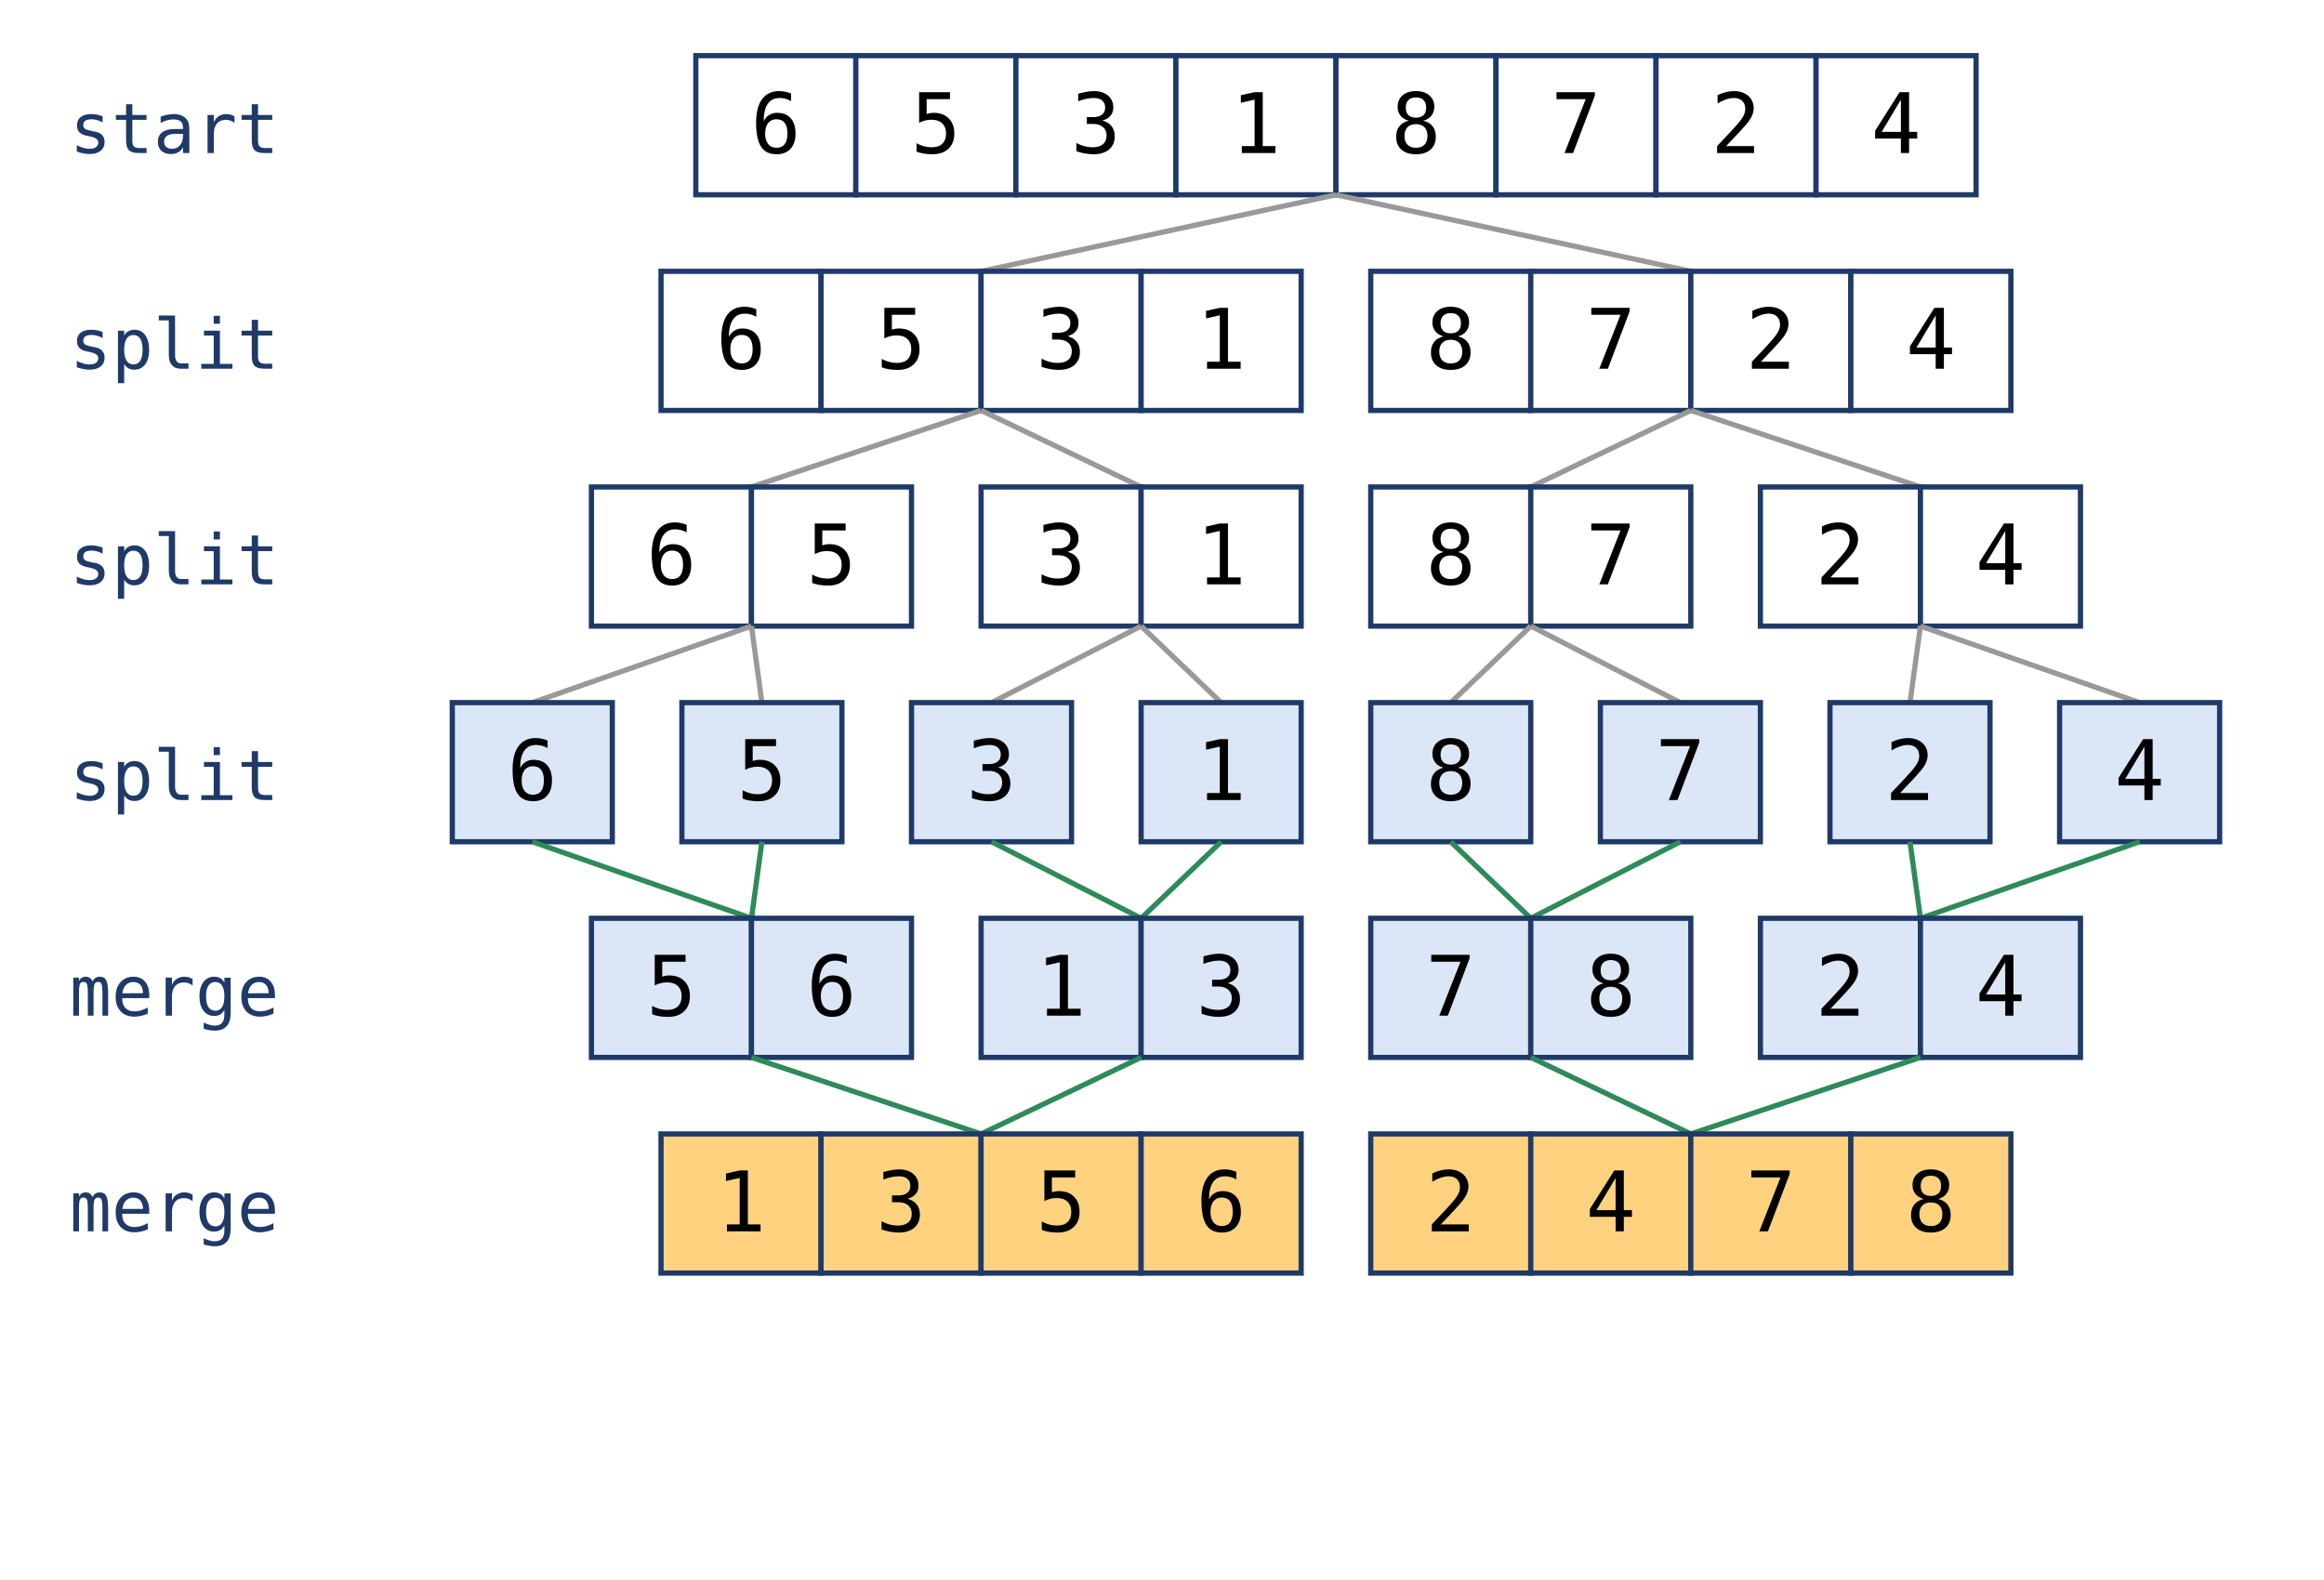
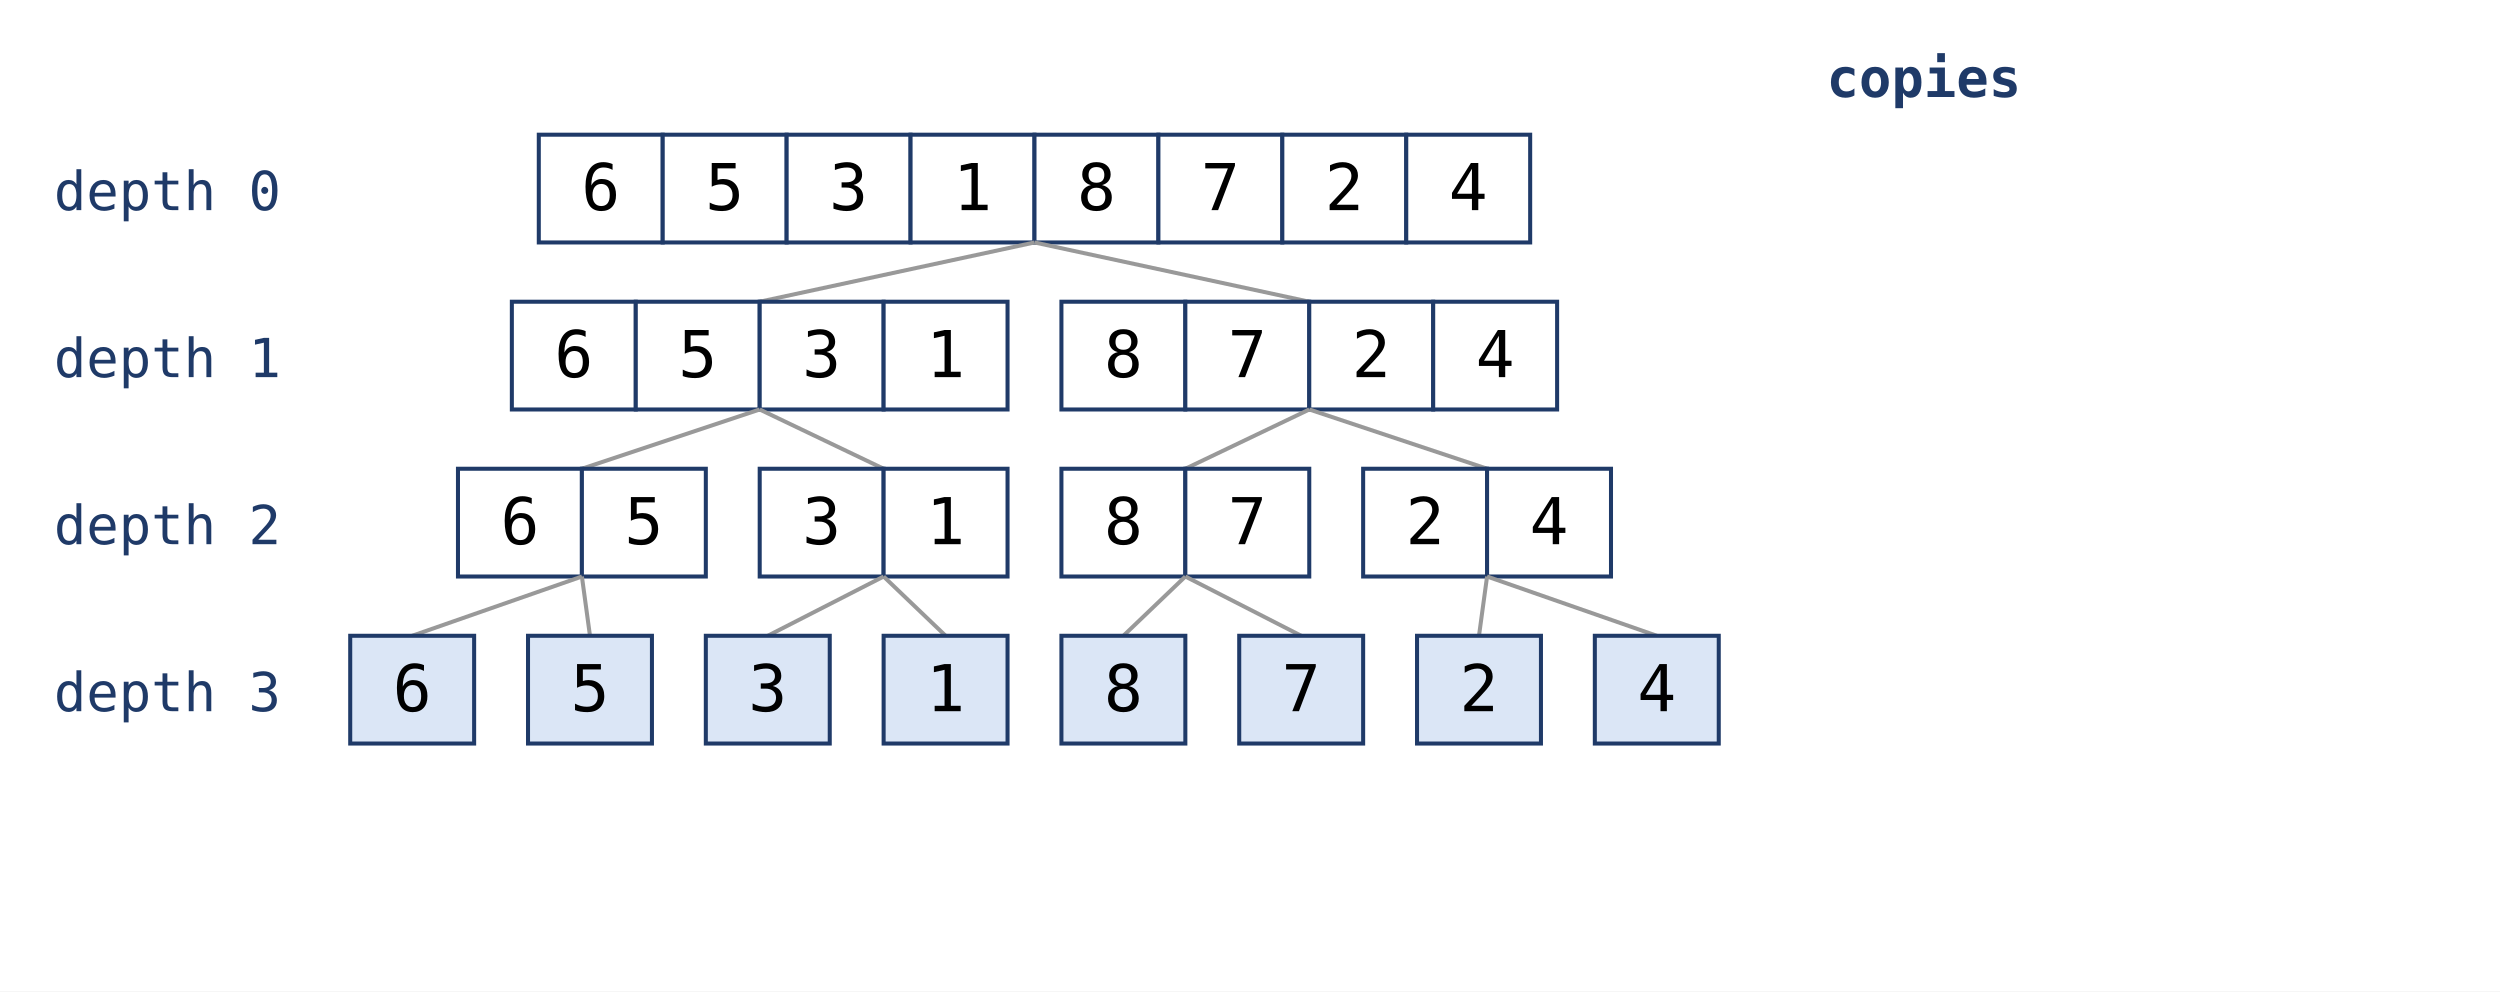
- <svg xmlns="http://www.w3.org/2000/svg" width="668" height="454" viewBox="0 0 668 454" font-family="Consolas, monospace" font-size="24">
-   <rect width="668" height="454" fill="#ffffff" />
-   <text x="20" y="44" font-size="20" fill="#1f3a68">start</text>
-   <rect x="200.0" y="16" width="46" height="40" fill="#ffffff" stroke="#1f3a68" stroke-width="1.5" />
-   <text x="223.0" y="44.0" text-anchor="middle" fill="#000000">6</text>
-   <rect x="246.0" y="16" width="46" height="40" fill="#ffffff" stroke="#1f3a68" stroke-width="1.5" />
-   <text x="269.0" y="44.0" text-anchor="middle" fill="#000000">5</text>
-   <rect x="292.0" y="16" width="46" height="40" fill="#ffffff" stroke="#1f3a68" stroke-width="1.5" />
-   <text x="315.0" y="44.0" text-anchor="middle" fill="#000000">3</text>
-   <rect x="338.0" y="16" width="46" height="40" fill="#ffffff" stroke="#1f3a68" stroke-width="1.5" />
-   <text x="361.0" y="44.0" text-anchor="middle" fill="#000000">1</text>
-   <rect x="384.0" y="16" width="46" height="40" fill="#ffffff" stroke="#1f3a68" stroke-width="1.5" />
-   <text x="407.0" y="44.0" text-anchor="middle" fill="#000000">8</text>
-   <rect x="430.0" y="16" width="46" height="40" fill="#ffffff" stroke="#1f3a68" stroke-width="1.5" />
-   <text x="453.0" y="44.0" text-anchor="middle" fill="#000000">7</text>
-   <rect x="476.0" y="16" width="46" height="40" fill="#ffffff" stroke="#1f3a68" stroke-width="1.5" />
-   <text x="499.0" y="44.0" text-anchor="middle" fill="#000000">2</text>
-   <rect x="522.0" y="16" width="46" height="40" fill="#ffffff" stroke="#1f3a68" stroke-width="1.5" />
-   <text x="545.0" y="44.0" text-anchor="middle" fill="#000000">4</text>
-   <text x="20" y="106" font-size="20" fill="#1f3a68">split</text>
-   <line x1="384.0" y1="56" x2="282.0" y2="78" stroke="#999999" stroke-width="1.5" />
-   <line x1="384.0" y1="56" x2="486.0" y2="78" stroke="#999999" stroke-width="1.5" />
-   <rect x="190.0" y="78" width="46" height="40" fill="#ffffff" stroke="#1f3a68" stroke-width="1.5" />
-   <text x="213.0" y="106.0" text-anchor="middle" fill="#000000">6</text>
-   <rect x="236.0" y="78" width="46" height="40" fill="#ffffff" stroke="#1f3a68" stroke-width="1.5" />
-   <text x="259.0" y="106.0" text-anchor="middle" fill="#000000">5</text>
-   <rect x="282.0" y="78" width="46" height="40" fill="#ffffff" stroke="#1f3a68" stroke-width="1.5" />
-   <text x="305.0" y="106.0" text-anchor="middle" fill="#000000">3</text>
-   <rect x="328.0" y="78" width="46" height="40" fill="#ffffff" stroke="#1f3a68" stroke-width="1.5" />
-   <text x="351.0" y="106.0" text-anchor="middle" fill="#000000">1</text>
-   <rect x="394.0" y="78" width="46" height="40" fill="#ffffff" stroke="#1f3a68" stroke-width="1.5" />
-   <text x="417.0" y="106.0" text-anchor="middle" fill="#000000">8</text>
-   <rect x="440.0" y="78" width="46" height="40" fill="#ffffff" stroke="#1f3a68" stroke-width="1.5" />
-   <text x="463.0" y="106.0" text-anchor="middle" fill="#000000">7</text>
-   <rect x="486.0" y="78" width="46" height="40" fill="#ffffff" stroke="#1f3a68" stroke-width="1.5" />
-   <text x="509.0" y="106.0" text-anchor="middle" fill="#000000">2</text>
-   <rect x="532.0" y="78" width="46" height="40" fill="#ffffff" stroke="#1f3a68" stroke-width="1.5" />
-   <text x="555.0" y="106.0" text-anchor="middle" fill="#000000">4</text>
-   <text x="20" y="168" font-size="20" fill="#1f3a68">split</text>
-   <line x1="282.0" y1="118" x2="216.0" y2="140" stroke="#999999" stroke-width="1.5" />
-   <line x1="282.0" y1="118" x2="328.0" y2="140" stroke="#999999" stroke-width="1.5" />
-   <line x1="486.0" y1="118" x2="440.0" y2="140" stroke="#999999" stroke-width="1.5" />
-   <line x1="486.0" y1="118" x2="552.0" y2="140" stroke="#999999" stroke-width="1.5" />
-   <rect x="170.0" y="140" width="46" height="40" fill="#ffffff" stroke="#1f3a68" stroke-width="1.5" />
-   <text x="193.0" y="168.0" text-anchor="middle" fill="#000000">6</text>
-   <rect x="216.0" y="140" width="46" height="40" fill="#ffffff" stroke="#1f3a68" stroke-width="1.5" />
-   <text x="239.0" y="168.0" text-anchor="middle" fill="#000000">5</text>
-   <rect x="282.0" y="140" width="46" height="40" fill="#ffffff" stroke="#1f3a68" stroke-width="1.5" />
-   <text x="305.0" y="168.0" text-anchor="middle" fill="#000000">3</text>
-   <rect x="328.0" y="140" width="46" height="40" fill="#ffffff" stroke="#1f3a68" stroke-width="1.5" />
-   <text x="351.0" y="168.0" text-anchor="middle" fill="#000000">1</text>
-   <rect x="394.0" y="140" width="46" height="40" fill="#ffffff" stroke="#1f3a68" stroke-width="1.5" />
-   <text x="417.0" y="168.0" text-anchor="middle" fill="#000000">8</text>
-   <rect x="440.0" y="140" width="46" height="40" fill="#ffffff" stroke="#1f3a68" stroke-width="1.5" />
-   <text x="463.0" y="168.0" text-anchor="middle" fill="#000000">7</text>
-   <rect x="506.0" y="140" width="46" height="40" fill="#ffffff" stroke="#1f3a68" stroke-width="1.5" />
-   <text x="529.0" y="168.0" text-anchor="middle" fill="#000000">2</text>
-   <rect x="552.0" y="140" width="46" height="40" fill="#ffffff" stroke="#1f3a68" stroke-width="1.5" />
-   <text x="575.0" y="168.0" text-anchor="middle" fill="#000000">4</text>
-   <text x="20" y="230" font-size="20" fill="#1f3a68">split</text>
-   <line x1="216.0" y1="180" x2="153.0" y2="202" stroke="#999999" stroke-width="1.5" />
-   <line x1="216.0" y1="180" x2="219.0" y2="202" stroke="#999999" stroke-width="1.5" />
-   <line x1="328.0" y1="180" x2="285.0" y2="202" stroke="#999999" stroke-width="1.5" />
-   <line x1="328.0" y1="180" x2="351.0" y2="202" stroke="#999999" stroke-width="1.5" />
-   <line x1="440.0" y1="180" x2="417.0" y2="202" stroke="#999999" stroke-width="1.5" />
-   <line x1="440.0" y1="180" x2="483.0" y2="202" stroke="#999999" stroke-width="1.5" />
-   <line x1="552.0" y1="180" x2="549.0" y2="202" stroke="#999999" stroke-width="1.5" />
-   <line x1="552.0" y1="180" x2="615.0" y2="202" stroke="#999999" stroke-width="1.5" />
-   <rect x="130.0" y="202" width="46" height="40" fill="#dbe6f6" stroke="#1f3a68" stroke-width="1.5" />
-   <text x="153.0" y="230.0" text-anchor="middle" fill="#000000">6</text>
-   <rect x="196.0" y="202" width="46" height="40" fill="#dbe6f6" stroke="#1f3a68" stroke-width="1.5" />
-   <text x="219.0" y="230.0" text-anchor="middle" fill="#000000">5</text>
-   <rect x="262.0" y="202" width="46" height="40" fill="#dbe6f6" stroke="#1f3a68" stroke-width="1.5" />
-   <text x="285.0" y="230.0" text-anchor="middle" fill="#000000">3</text>
-   <rect x="328.0" y="202" width="46" height="40" fill="#dbe6f6" stroke="#1f3a68" stroke-width="1.5" />
-   <text x="351.0" y="230.0" text-anchor="middle" fill="#000000">1</text>
-   <rect x="394.0" y="202" width="46" height="40" fill="#dbe6f6" stroke="#1f3a68" stroke-width="1.5" />
-   <text x="417.0" y="230.0" text-anchor="middle" fill="#000000">8</text>
-   <rect x="460.0" y="202" width="46" height="40" fill="#dbe6f6" stroke="#1f3a68" stroke-width="1.5" />
-   <text x="483.0" y="230.0" text-anchor="middle" fill="#000000">7</text>
-   <rect x="526.0" y="202" width="46" height="40" fill="#dbe6f6" stroke="#1f3a68" stroke-width="1.5" />
-   <text x="549.0" y="230.0" text-anchor="middle" fill="#000000">2</text>
-   <rect x="592.0" y="202" width="46" height="40" fill="#dbe6f6" stroke="#1f3a68" stroke-width="1.5" />
-   <text x="615.0" y="230.0" text-anchor="middle" fill="#000000">4</text>
-   <text x="20" y="292" font-size="20" fill="#1f3a68">merge</text>
-   <line x1="153.0" y1="242" x2="216.0" y2="264" stroke="#2e8b57" stroke-width="1.5" />
-   <line x1="219.0" y1="242" x2="216.0" y2="264" stroke="#2e8b57" stroke-width="1.5" />
-   <line x1="285.0" y1="242" x2="328.0" y2="264" stroke="#2e8b57" stroke-width="1.5" />
-   <line x1="351.0" y1="242" x2="328.0" y2="264" stroke="#2e8b57" stroke-width="1.5" />
-   <line x1="417.0" y1="242" x2="440.0" y2="264" stroke="#2e8b57" stroke-width="1.5" />
-   <line x1="483.0" y1="242" x2="440.0" y2="264" stroke="#2e8b57" stroke-width="1.5" />
-   <line x1="549.0" y1="242" x2="552.0" y2="264" stroke="#2e8b57" stroke-width="1.5" />
-   <line x1="615.0" y1="242" x2="552.0" y2="264" stroke="#2e8b57" stroke-width="1.5" />
-   <rect x="170.0" y="264" width="46" height="40" fill="#dbe6f6" stroke="#1f3a68" stroke-width="1.5" />
-   <text x="193.0" y="292.0" text-anchor="middle" fill="#000000">5</text>
-   <rect x="216.0" y="264" width="46" height="40" fill="#dbe6f6" stroke="#1f3a68" stroke-width="1.5" />
-   <text x="239.0" y="292.0" text-anchor="middle" fill="#000000">6</text>
-   <rect x="282.0" y="264" width="46" height="40" fill="#dbe6f6" stroke="#1f3a68" stroke-width="1.5" />
-   <text x="305.0" y="292.0" text-anchor="middle" fill="#000000">1</text>
-   <rect x="328.0" y="264" width="46" height="40" fill="#dbe6f6" stroke="#1f3a68" stroke-width="1.5" />
-   <text x="351.0" y="292.0" text-anchor="middle" fill="#000000">3</text>
-   <rect x="394.0" y="264" width="46" height="40" fill="#dbe6f6" stroke="#1f3a68" stroke-width="1.5" />
-   <text x="417.0" y="292.0" text-anchor="middle" fill="#000000">7</text>
-   <rect x="440.0" y="264" width="46" height="40" fill="#dbe6f6" stroke="#1f3a68" stroke-width="1.5" />
-   <text x="463.0" y="292.0" text-anchor="middle" fill="#000000">8</text>
-   <rect x="506.0" y="264" width="46" height="40" fill="#dbe6f6" stroke="#1f3a68" stroke-width="1.5" />
-   <text x="529.0" y="292.0" text-anchor="middle" fill="#000000">2</text>
-   <rect x="552.0" y="264" width="46" height="40" fill="#dbe6f6" stroke="#1f3a68" stroke-width="1.5" />
-   <text x="575.0" y="292.0" text-anchor="middle" fill="#000000">4</text>
-   <text x="20" y="354" font-size="20" fill="#1f3a68">merge</text>
-   <line x1="216.0" y1="304" x2="282.0" y2="326" stroke="#2e8b57" stroke-width="1.5" />
-   <line x1="328.0" y1="304" x2="282.0" y2="326" stroke="#2e8b57" stroke-width="1.5" />
-   <line x1="440.0" y1="304" x2="486.0" y2="326" stroke="#2e8b57" stroke-width="1.5" />
-   <line x1="552.0" y1="304" x2="486.0" y2="326" stroke="#2e8b57" stroke-width="1.5" />
-   <rect x="190.0" y="326" width="46" height="40" fill="#ffd27f" stroke="#1f3a68" stroke-width="1.5" />
-   <text x="213.0" y="354.0" text-anchor="middle" fill="#000000">1</text>
-   <rect x="236.0" y="326" width="46" height="40" fill="#ffd27f" stroke="#1f3a68" stroke-width="1.5" />
-   <text x="259.0" y="354.0" text-anchor="middle" fill="#000000">3</text>
-   <rect x="282.0" y="326" width="46" height="40" fill="#ffd27f" stroke="#1f3a68" stroke-width="1.5" />
-   <text x="305.0" y="354.0" text-anchor="middle" fill="#000000">5</text>
-   <rect x="328.0" y="326" width="46" height="40" fill="#ffd27f" stroke="#1f3a68" stroke-width="1.5" />
-   <text x="351.0" y="354.0" text-anchor="middle" fill="#000000">6</text>
-   <rect x="394.0" y="326" width="46" height="40" fill="#ffd27f" stroke="#1f3a68" stroke-width="1.5" />
-   <text x="417.0" y="354.0" text-anchor="middle" fill="#000000">2</text>
-   <rect x="440.0" y="326" width="46" height="40" fill="#ffd27f" stroke="#1f3a68" stroke-width="1.5" />
-   <text x="463.0" y="354.0" text-anchor="middle" fill="#000000">4</text>
-   <rect x="486.0" y="326" width="46" height="40" fill="#ffd27f" stroke="#1f3a68" stroke-width="1.5" />
-   <text x="509.0" y="354.0" text-anchor="middle" fill="#000000">7</text>
-   <rect x="532.0" y="326" width="46" height="40" fill="#ffd27f" stroke="#1f3a68" stroke-width="1.5" />
-   <text x="555.0" y="354.0" text-anchor="middle" fill="#000000">8</text>
+ <svg xmlns="http://www.w3.org/2000/svg" width="928" height="368" viewBox="0 0 928 368" font-family="Consolas, monospace" font-size="24">
+   <rect width="928" height="368" fill="#ffffff" />
+   <g transform="translate(0, 34)">
+     <text x="678" y="2" font-size="20" fill="#1f3a68" font-weight="bold">copies</text>
+     <text x="20" y="44" font-size="20" fill="#1f3a68">depth 0</text>
+     <text x="20" y="106" font-size="20" fill="#1f3a68">depth 1</text>
+     <text x="20" y="168" font-size="20" fill="#1f3a68">depth 2</text>
+     <text x="20" y="230" font-size="20" fill="#1f3a68">depth 3</text>
+     <rect x="200.0" y="16" width="46" height="40" fill="#ffffff" stroke="#1f3a68" stroke-width="1.5" />
+     <text x="223.0" y="44.0" text-anchor="middle" fill="#000000">6</text>
+     <rect x="246.0" y="16" width="46" height="40" fill="#ffffff" stroke="#1f3a68" stroke-width="1.5" />
+     <text x="269.0" y="44.0" text-anchor="middle" fill="#000000">5</text>
+     <rect x="292.0" y="16" width="46" height="40" fill="#ffffff" stroke="#1f3a68" stroke-width="1.5" />
+     <text x="315.0" y="44.0" text-anchor="middle" fill="#000000">3</text>
+     <rect x="338.0" y="16" width="46" height="40" fill="#ffffff" stroke="#1f3a68" stroke-width="1.5" />
+     <text x="361.0" y="44.0" text-anchor="middle" fill="#000000">1</text>
+     <rect x="384.0" y="16" width="46" height="40" fill="#ffffff" stroke="#1f3a68" stroke-width="1.5" />
+     <text x="407.0" y="44.0" text-anchor="middle" fill="#000000">8</text>
+     <rect x="430.0" y="16" width="46" height="40" fill="#ffffff" stroke="#1f3a68" stroke-width="1.5" />
+     <text x="453.0" y="44.0" text-anchor="middle" fill="#000000">7</text>
+     <rect x="476.0" y="16" width="46" height="40" fill="#ffffff" stroke="#1f3a68" stroke-width="1.5" />
+     <text x="499.0" y="44.0" text-anchor="middle" fill="#000000">2</text>
+     <rect x="522.0" y="16" width="46" height="40" fill="#ffffff" stroke="#1f3a68" stroke-width="1.5" />
+     <text x="545.0" y="44.0" text-anchor="middle" fill="#000000">4</text>
+     <line x1="384.0" y1="56" x2="282.0" y2="78" stroke="#999999" stroke-width="1.5" />
+     <line x1="384.0" y1="56" x2="486.0" y2="78" stroke="#999999" stroke-width="1.5" />
+     <rect x="190.0" y="78" width="46" height="40" fill="#ffffff" stroke="#1f3a68" stroke-width="1.5" />
+     <text x="213.0" y="106.0" text-anchor="middle" fill="#000000">6</text>
+     <rect x="236.0" y="78" width="46" height="40" fill="#ffffff" stroke="#1f3a68" stroke-width="1.5" />
+     <text x="259.0" y="106.0" text-anchor="middle" fill="#000000">5</text>
+     <rect x="282.0" y="78" width="46" height="40" fill="#ffffff" stroke="#1f3a68" stroke-width="1.5" />
+     <text x="305.0" y="106.0" text-anchor="middle" fill="#000000">3</text>
+     <rect x="328.0" y="78" width="46" height="40" fill="#ffffff" stroke="#1f3a68" stroke-width="1.5" />
+     <text x="351.0" y="106.0" text-anchor="middle" fill="#000000">1</text>
+     <rect x="394.0" y="78" width="46" height="40" fill="#ffffff" stroke="#1f3a68" stroke-width="1.5" />
+     <text x="417.0" y="106.0" text-anchor="middle" fill="#000000">8</text>
+     <rect x="440.0" y="78" width="46" height="40" fill="#ffffff" stroke="#1f3a68" stroke-width="1.5" />
+     <text x="463.0" y="106.0" text-anchor="middle" fill="#000000">7</text>
+     <rect x="486.0" y="78" width="46" height="40" fill="#ffffff" stroke="#1f3a68" stroke-width="1.5" />
+     <text x="509.0" y="106.0" text-anchor="middle" fill="#000000">2</text>
+     <rect x="532.0" y="78" width="46" height="40" fill="#ffffff" stroke="#1f3a68" stroke-width="1.5" />
+     <text x="555.0" y="106.0" text-anchor="middle" fill="#000000">4</text>
+     <line x1="282.0" y1="118" x2="216.0" y2="140" stroke="#999999" stroke-width="1.5" />
+     <line x1="282.0" y1="118" x2="328.0" y2="140" stroke="#999999" stroke-width="1.5" />
+     <line x1="486.0" y1="118" x2="440.0" y2="140" stroke="#999999" stroke-width="1.5" />
+     <line x1="486.0" y1="118" x2="552.0" y2="140" stroke="#999999" stroke-width="1.5" />
+     <rect x="170.0" y="140" width="46" height="40" fill="#ffffff" stroke="#1f3a68" stroke-width="1.5" />
+     <text x="193.0" y="168.0" text-anchor="middle" fill="#000000">6</text>
+     <rect x="216.0" y="140" width="46" height="40" fill="#ffffff" stroke="#1f3a68" stroke-width="1.5" />
+     <text x="239.0" y="168.0" text-anchor="middle" fill="#000000">5</text>
+     <rect x="282.0" y="140" width="46" height="40" fill="#ffffff" stroke="#1f3a68" stroke-width="1.5" />
+     <text x="305.0" y="168.0" text-anchor="middle" fill="#000000">3</text>
+     <rect x="328.0" y="140" width="46" height="40" fill="#ffffff" stroke="#1f3a68" stroke-width="1.5" />
+     <text x="351.0" y="168.0" text-anchor="middle" fill="#000000">1</text>
+     <rect x="394.0" y="140" width="46" height="40" fill="#ffffff" stroke="#1f3a68" stroke-width="1.5" />
+     <text x="417.0" y="168.0" text-anchor="middle" fill="#000000">8</text>
+     <rect x="440.0" y="140" width="46" height="40" fill="#ffffff" stroke="#1f3a68" stroke-width="1.5" />
+     <text x="463.0" y="168.0" text-anchor="middle" fill="#000000">7</text>
+     <rect x="506.0" y="140" width="46" height="40" fill="#ffffff" stroke="#1f3a68" stroke-width="1.5" />
+     <text x="529.0" y="168.0" text-anchor="middle" fill="#000000">2</text>
+     <rect x="552.0" y="140" width="46" height="40" fill="#ffffff" stroke="#1f3a68" stroke-width="1.5" />
+     <text x="575.0" y="168.0" text-anchor="middle" fill="#000000">4</text>
+     <line x1="216.0" y1="180" x2="153.0" y2="202" stroke="#999999" stroke-width="1.5" />
+     <line x1="216.0" y1="180" x2="219.0" y2="202" stroke="#999999" stroke-width="1.5" />
+     <line x1="328.0" y1="180" x2="285.0" y2="202" stroke="#999999" stroke-width="1.5" />
+     <line x1="328.0" y1="180" x2="351.0" y2="202" stroke="#999999" stroke-width="1.5" />
+     <line x1="440.0" y1="180" x2="417.0" y2="202" stroke="#999999" stroke-width="1.5" />
+     <line x1="440.0" y1="180" x2="483.0" y2="202" stroke="#999999" stroke-width="1.5" />
+     <line x1="552.0" y1="180" x2="549.0" y2="202" stroke="#999999" stroke-width="1.5" />
+     <line x1="552.0" y1="180" x2="615.0" y2="202" stroke="#999999" stroke-width="1.5" />
+     <rect x="130.0" y="202" width="46" height="40" fill="#dbe6f6" stroke="#1f3a68" stroke-width="1.5" />
+     <text x="153.0" y="230.0" text-anchor="middle" fill="#000000">6</text>
+     <rect x="196.0" y="202" width="46" height="40" fill="#dbe6f6" stroke="#1f3a68" stroke-width="1.5" />
+     <text x="219.0" y="230.0" text-anchor="middle" fill="#000000">5</text>
+     <rect x="262.0" y="202" width="46" height="40" fill="#dbe6f6" stroke="#1f3a68" stroke-width="1.5" />
+     <text x="285.0" y="230.0" text-anchor="middle" fill="#000000">3</text>
+     <rect x="328.0" y="202" width="46" height="40" fill="#dbe6f6" stroke="#1f3a68" stroke-width="1.5" />
+     <text x="351.0" y="230.0" text-anchor="middle" fill="#000000">1</text>
+     <rect x="394.0" y="202" width="46" height="40" fill="#dbe6f6" stroke="#1f3a68" stroke-width="1.5" />
+     <text x="417.0" y="230.0" text-anchor="middle" fill="#000000">8</text>
+     <rect x="460.0" y="202" width="46" height="40" fill="#dbe6f6" stroke="#1f3a68" stroke-width="1.5" />
+     <text x="483.0" y="230.0" text-anchor="middle" fill="#000000">7</text>
+     <rect x="526.0" y="202" width="46" height="40" fill="#dbe6f6" stroke="#1f3a68" stroke-width="1.5" />
+     <text x="549.0" y="230.0" text-anchor="middle" fill="#000000">2</text>
+     <rect x="592.0" y="202" width="46" height="40" fill="#dbe6f6" stroke="#1f3a68" stroke-width="1.5" />
+     <text x="615.0" y="230.0" text-anchor="middle" fill="#000000">4</text>
+   </g>
</svg>
